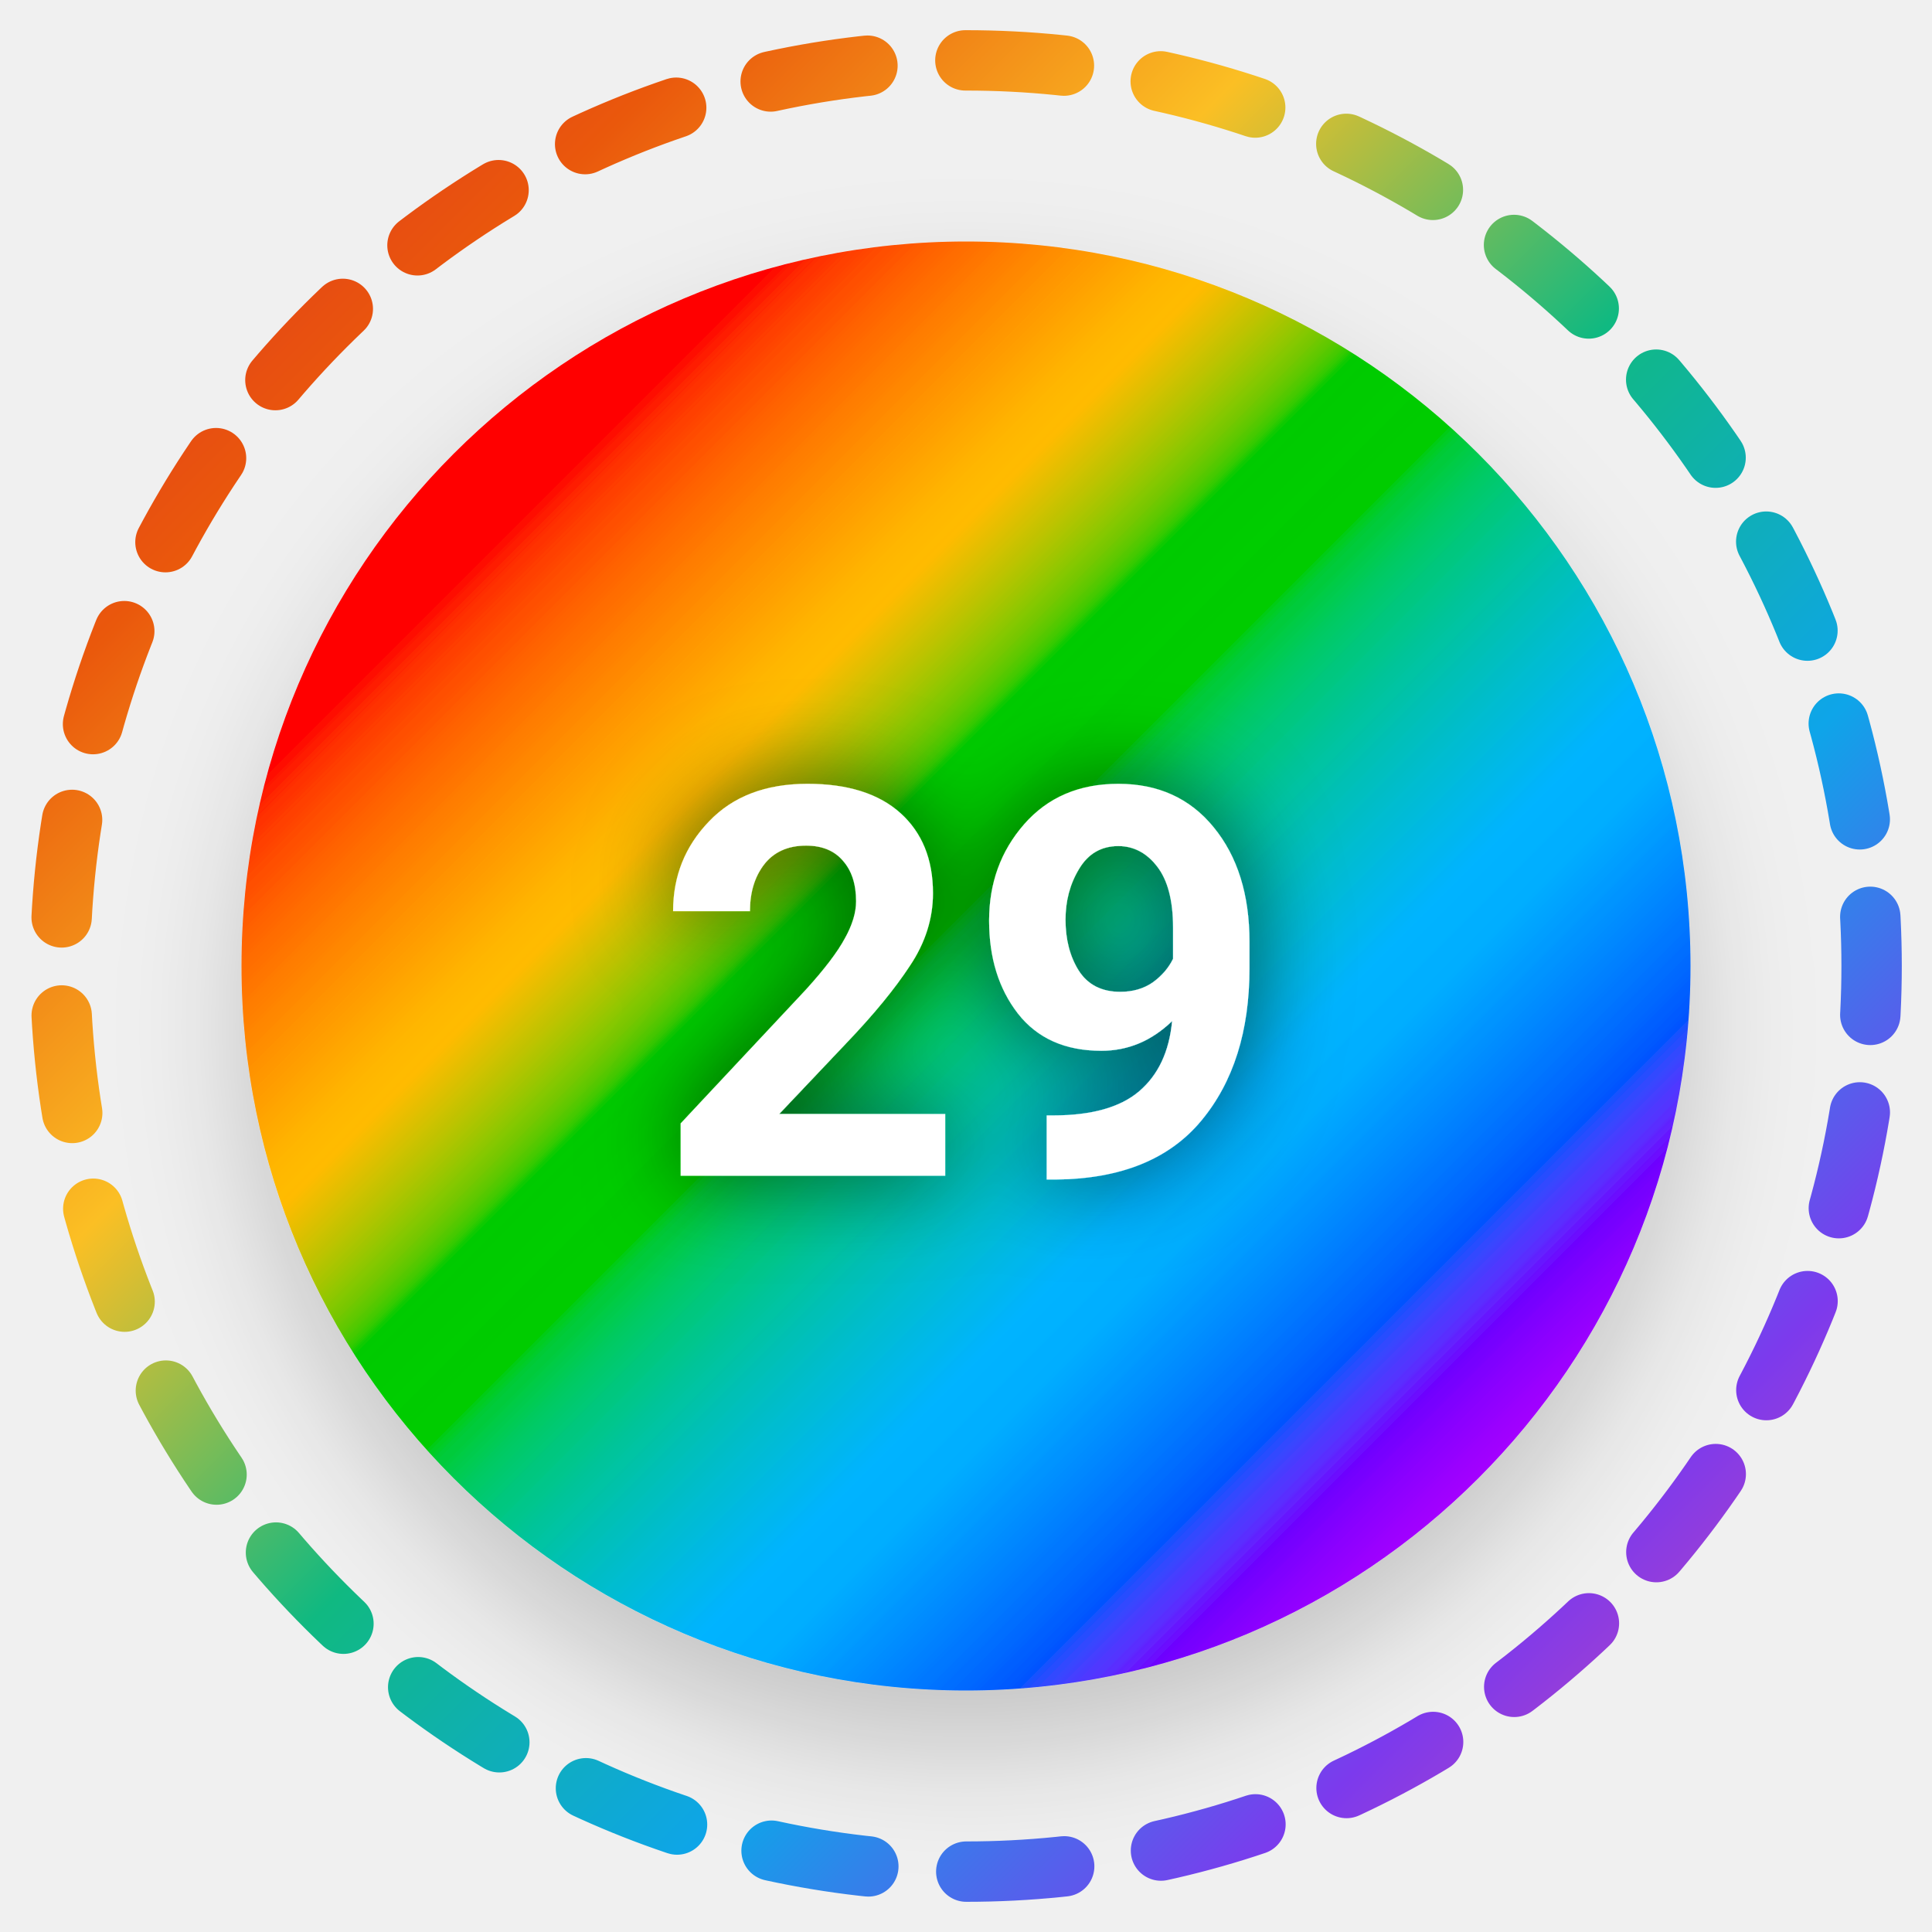
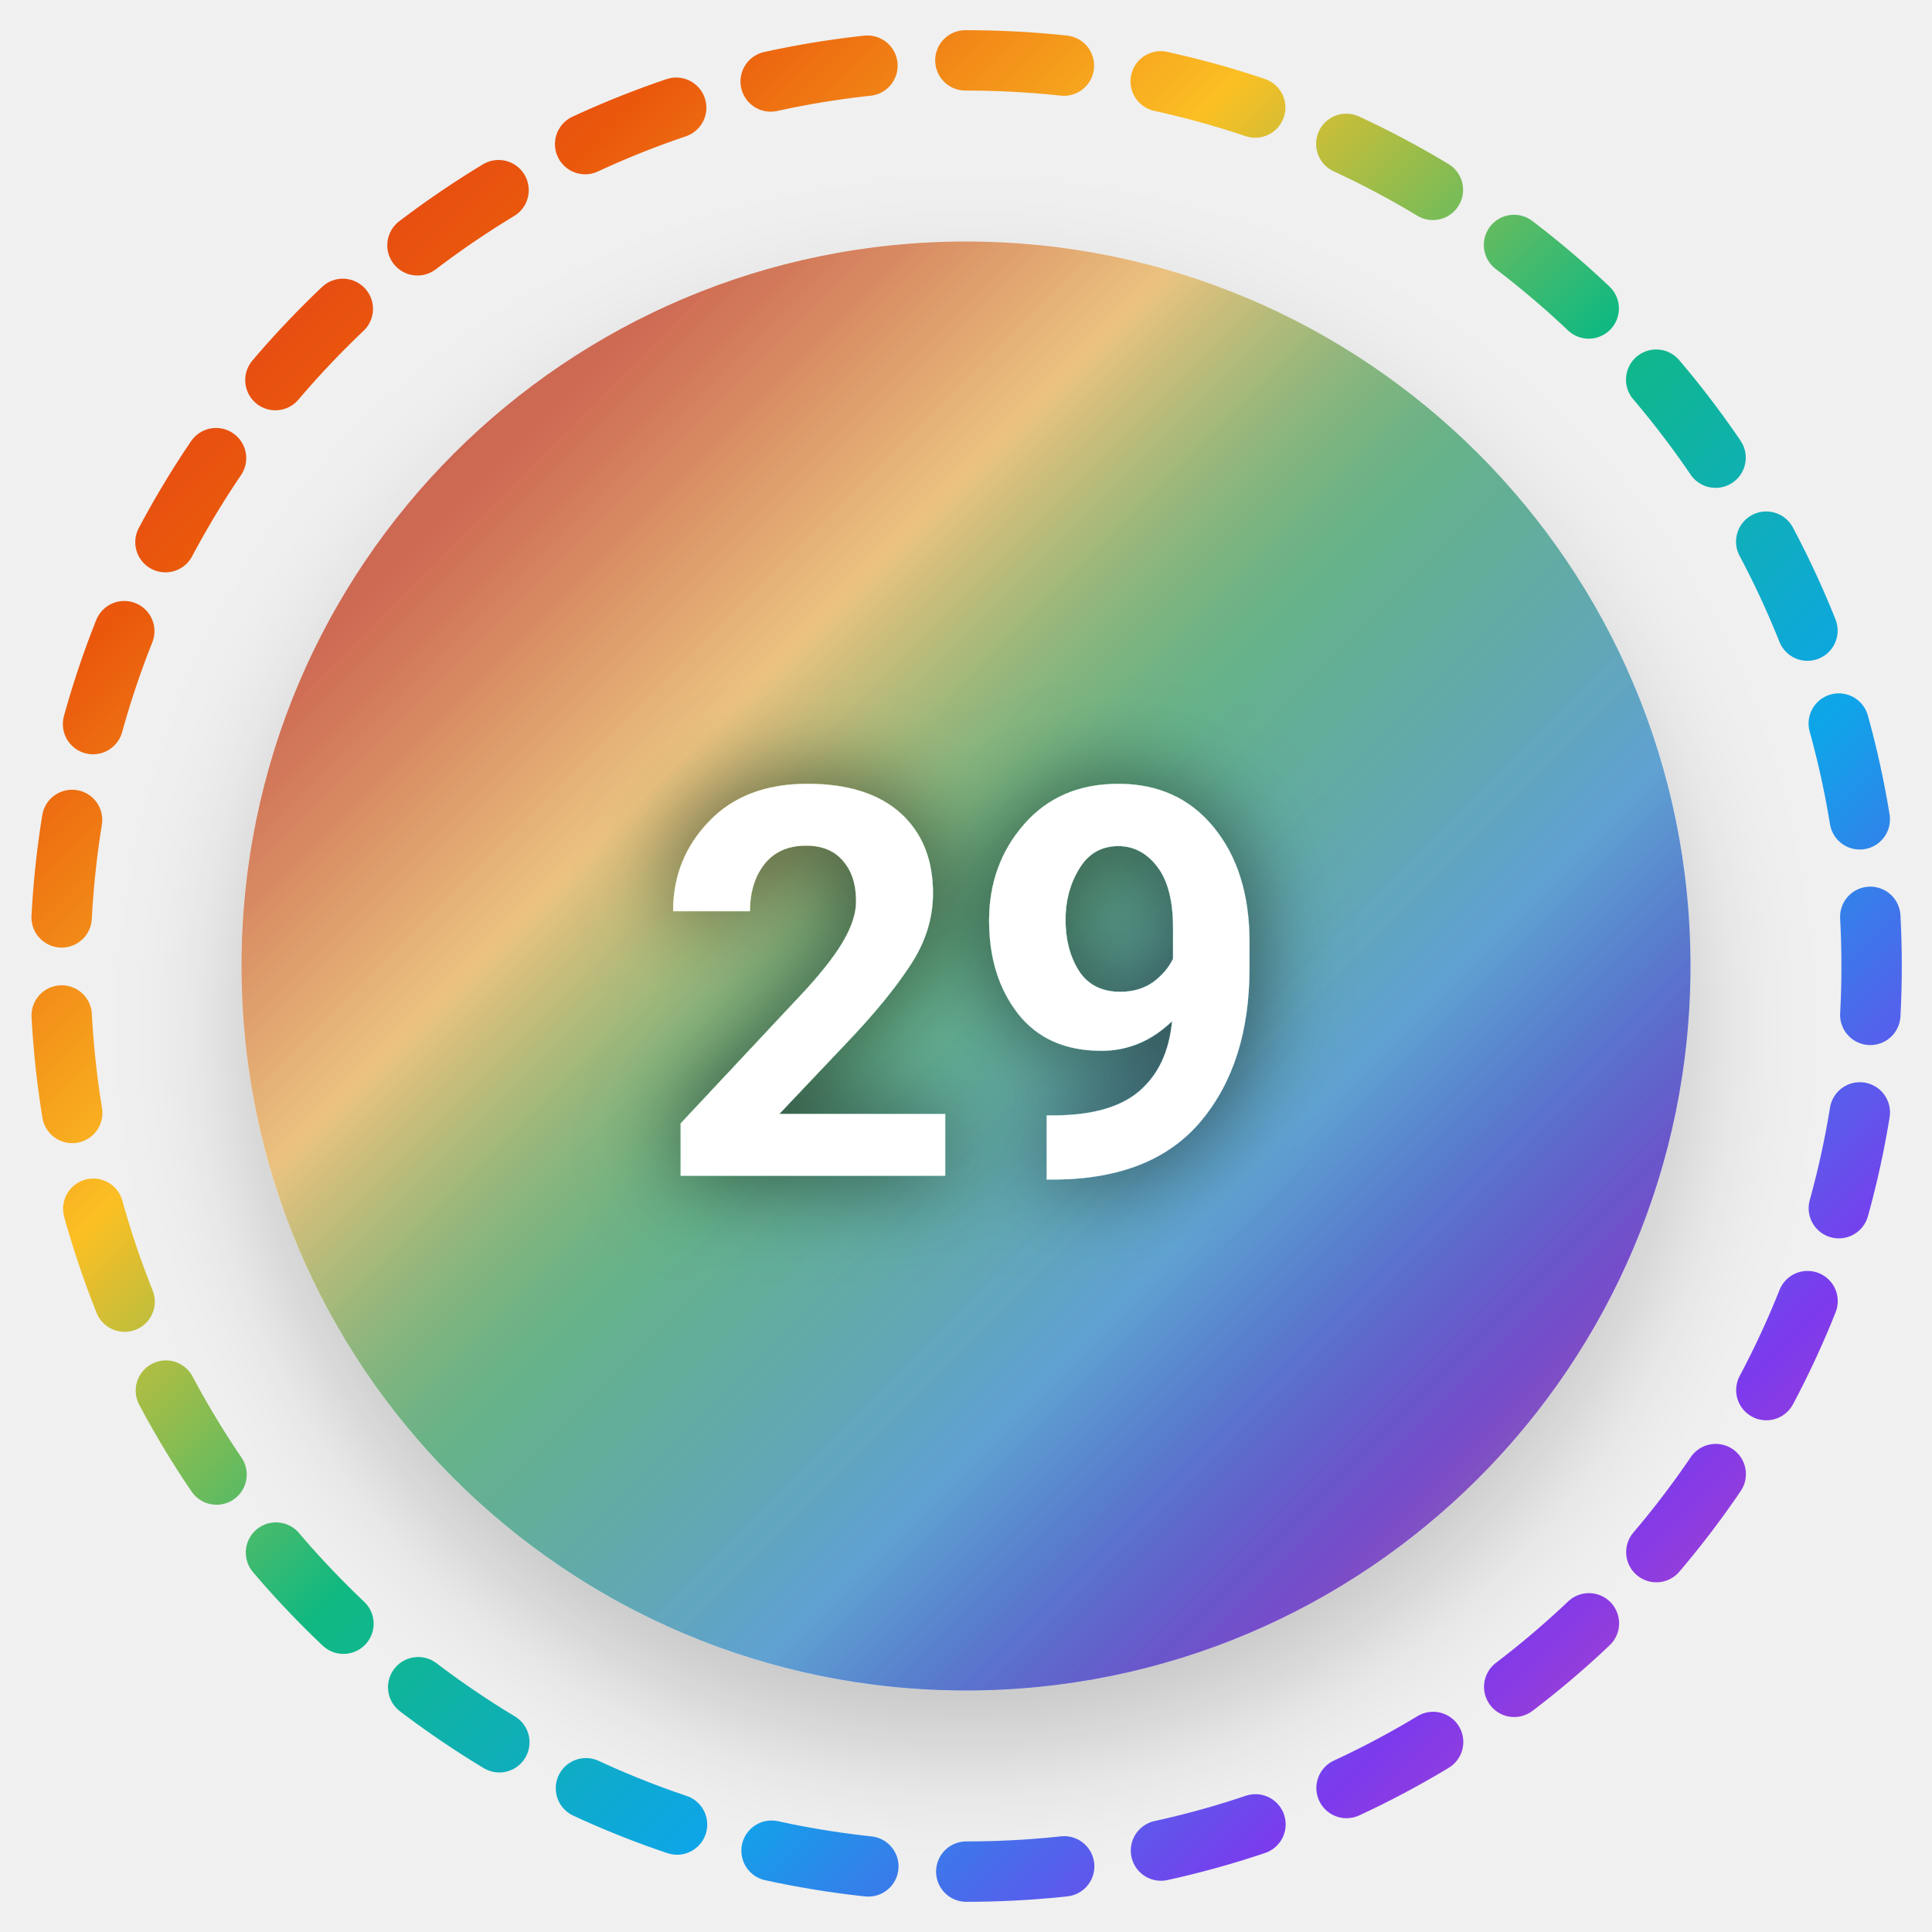
<svg xmlns="http://www.w3.org/2000/svg" width="64" height="64" viewBox="0 0 64 64" role="img" aria-label="Level 29">
  <defs>
    <linearGradient id="ring" x1="0" y1="0" x2="1" y2="1">
      <stop offset="0%" stop-color="#B87333" />
      <stop offset="100%" stop-color="#D18E52" />
    </linearGradient>
    <linearGradient id="inner" x1="0" y1="0" x2="1" y2="1">
      <stop offset="0%" stop-color="#dc2626" />
      <stop offset="17%" stop-color="#ea580c" />
      <stop offset="33%" stop-color="#fbbf24" />
      <stop offset="50%" stop-color="#10b981" />
      <stop offset="67%" stop-color="#0ea5e9" />
      <stop offset="83%" stop-color="#7c3aed" />
      <stop offset="100%" stop-color="#ec4899" />
    </linearGradient>
    <filter id="shadow" x="-20%" y="-20%" width="140%" height="140%">
      <feDropShadow dx="0" dy="2" stdDeviation="2" flood-color="#000" flood-opacity=".18" />
    </filter>
    <filter id="saturation" x="-20%" y="-20%" width="140%" height="140%">
-       <feColorMatrix type="saturate" values="1.95" />
+       <feColorMatrix type="saturate" values="0.65" />
    </filter>
    <filter id="text-shadow" x="-50%" y="-50%" width="200%" height="200%">
      <feDropShadow dx="0" dy="0" stdDeviation="1.5" flood-color="#000" flood-opacity="0.6" />
    </filter>
  </defs>
  <g filter="url(#shadow)">
    <circle cx="32" cy="32" r="24" fill="url(#inner)" filter="url(#saturation)" />
  </g>
  <text x="32" y="34" font-family="'Segoe UI', 'Roboto', 'Helvetica Neue', Arial, sans-serif" font-size="150%" font-weight="700" text-anchor="middle" dominant-baseline="middle" fill="#ffffff" filter="url(#text-shadow)">29
    </text>
  <path d="M 32 2 A 30 30 0 1 1 31.999 2" fill="none" stroke="url(#inner)" stroke-width="2" stroke-linecap="round" stroke-dasharray="3.25 3.25" />
</svg>
